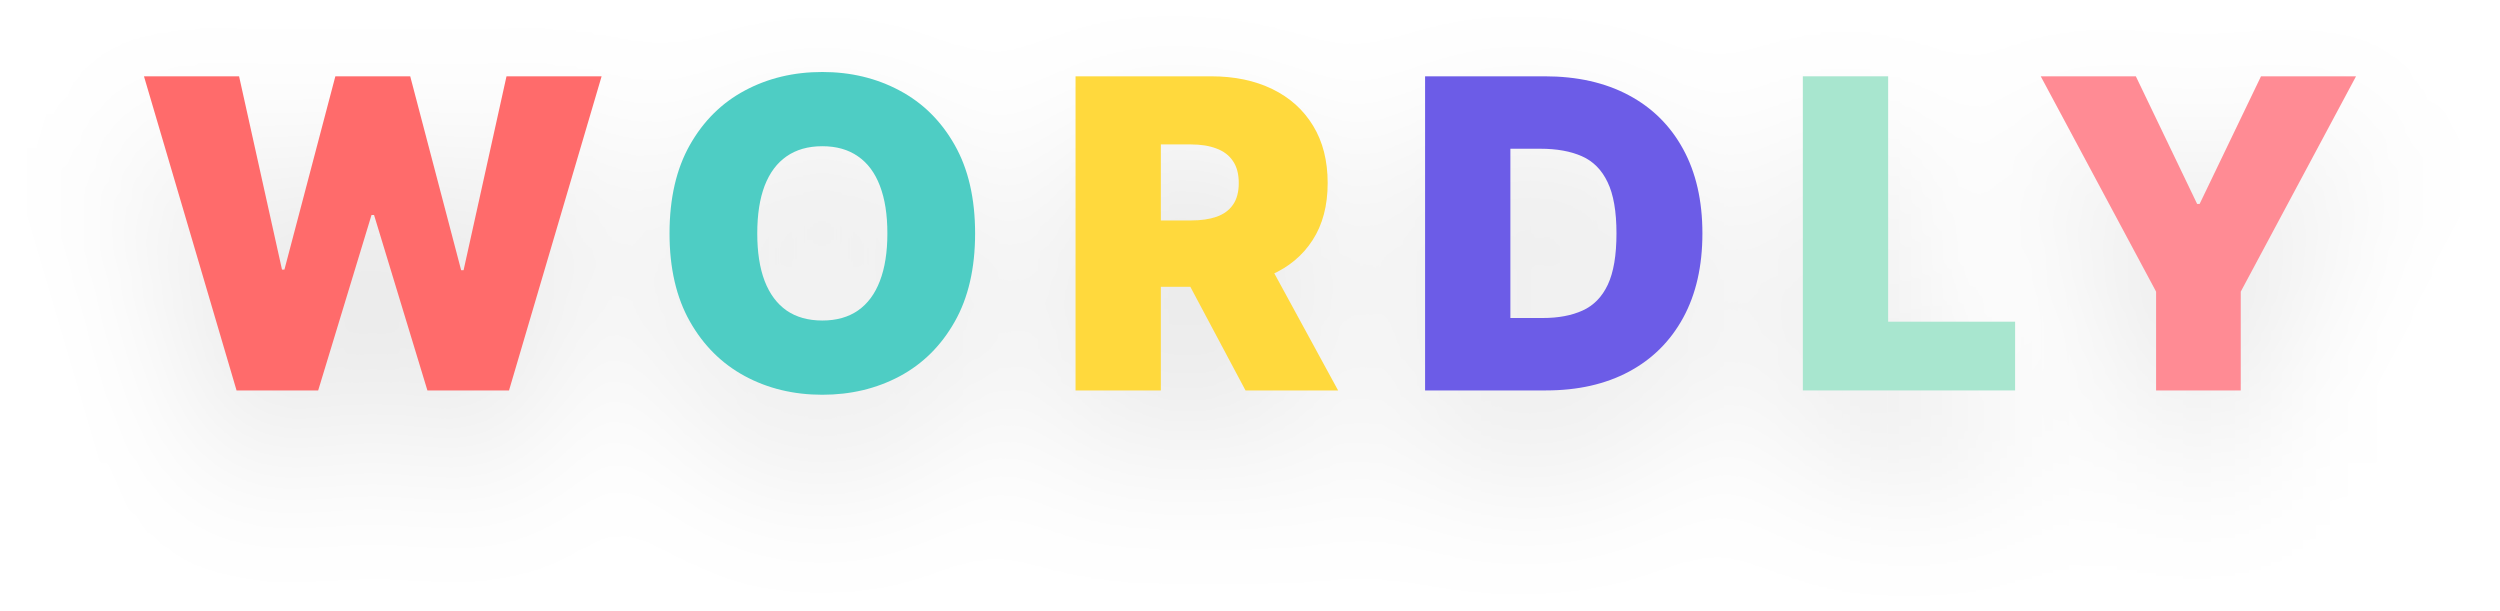
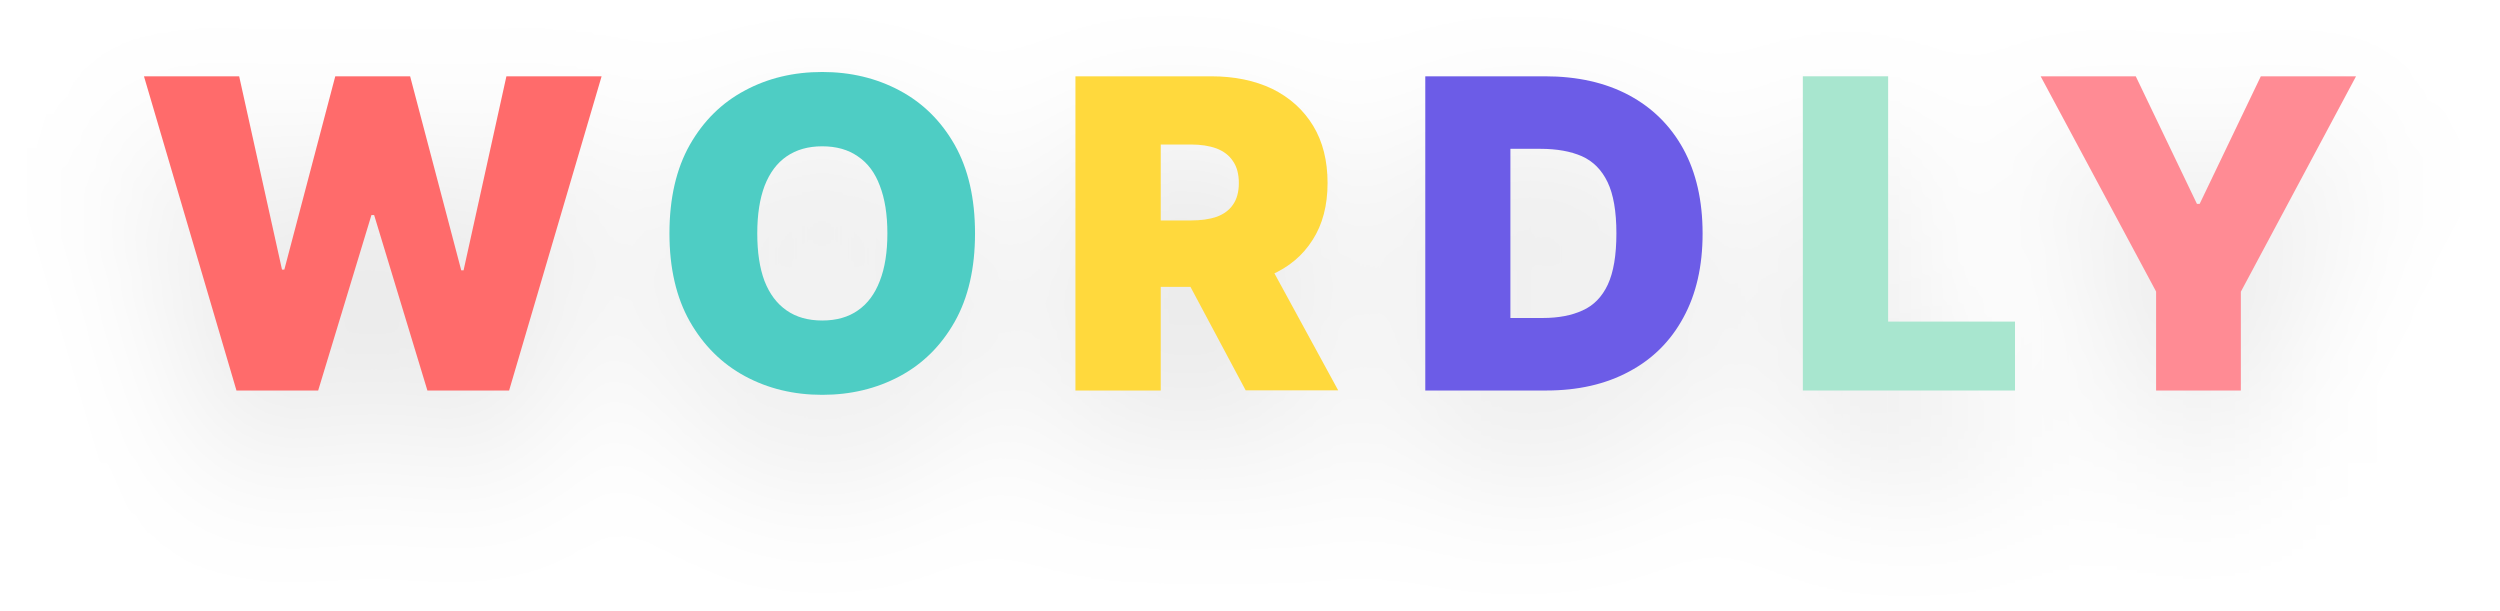
- <svg xmlns="http://www.w3.org/2000/svg" width="138.918" height="33.935" viewBox="0 0 138.918 33.935">
+ <svg xmlns="http://www.w3.org/2000/svg" width="138.92" height="33.94">
  <defs>
-     <filter id="filter3917682736" filterUnits="userSpaceOnUse" color-interpolation-filters="sRGB">
+     <filter id="a" color-interpolation-filters="sRGB" filterUnits="userSpaceOnUse">
      <feComponentTransfer in="SourceAlpha" result="componentTransfer6633920030">
-         <feFuncR type="linear" slope="0" intercept="0" />
-         <feFuncG type="linear" slope="0" intercept="0" />
-         <feFuncB type="linear" slope="0" intercept="0" />
-         <feFuncA type="linear" slope="10000" intercept="0" />
+         <feFuncR slope="0" type="linear" />
+         <feFuncG slope="0" type="linear" />
+         <feFuncB slope="0" type="linear" />
+         <feFuncA slope="10000" type="linear" />
      </feComponentTransfer>
      <feComponentTransfer in="componentTransfer6633920030" result="componentTransfer2921786475">
-         <feFuncA type="linear" slope="0.1" intercept="0" />
+         <feFuncA slope=".1" type="linear" />
      </feComponentTransfer>
-       <feOffset dx="0" dy="4" in="componentTransfer2921786475" result="offset5629306802" />
-       <feGaussianBlur stdDeviation="4" in="offset5629306802" result="gaussianBlur9471631357" />
+       <feOffset dy="4" in="componentTransfer2921786475" result="offset5629306802" />
+       <feGaussianBlur in="offset5629306802" result="gaussianBlur9471631357" stdDeviation="4" />
      <feMerge>
        <feMergeNode in="gaussianBlur9471631357" />
        <feMergeNode in="SourceGraphic" />
      </feMerge>
    </filter>
  </defs>
-   <g filter="url(#filter3917682736)">
-     <path transform="matrix(1 0 0 1 7.58984 -15.3047)" d="M5.555 37L0.41 19.545L5.695 19.545L8.08 30.285L8.215 30.285L11.045 19.545L15.205 19.545L18.035 30.32L18.17 30.32L20.555 19.545L25.84 19.545L20.695 37L16.16 37L13.195 27.25L13.055 27.25L10.09 37L5.555 37Z" fill-rule="nonzero" fill="rgb(255, 107, 107)" />
-     <path transform="matrix(1 0 0 1 7.58984 -15.3047)" d="M46.594 28.275Q46.594 31.188 45.458 33.185Q44.327 35.184 42.399 36.215Q40.471 37.24 38.104 37.24Q35.719 37.24 33.797 36.203Q31.876 35.166 30.745 33.168Q29.614 31.17 29.614 28.275Q29.614 25.357 30.745 23.359Q31.876 21.361 33.797 20.336Q35.719 19.305 38.104 19.305Q40.471 19.305 42.399 20.336Q44.327 21.361 45.458 23.359Q46.594 25.357 46.594 28.275ZM41.719 28.275Q41.719 26.705 41.303 25.627Q40.893 24.549 40.085 23.992Q39.282 23.43 38.104 23.43Q36.926 23.43 36.118 23.992Q35.315 24.549 34.899 25.627Q34.489 26.705 34.489 28.275Q34.489 29.84 34.899 30.918Q35.315 31.996 36.118 32.559Q36.926 33.115 38.104 33.115Q39.282 33.115 40.085 32.559Q40.893 31.996 41.303 30.918Q41.719 29.84 41.719 28.275Z" fill-rule="nonzero" fill="rgb(78, 205, 196)" />
-     <path transform="matrix(1 0 0 1 7.58984 -15.3047)" d="M52.175 37L52.175 19.545L59.71 19.545Q61.65 19.545 63.109 20.254Q64.568 20.963 65.376 22.293Q66.185 23.617 66.185 25.475Q66.185 27.35 65.353 28.639Q64.527 29.928 63.027 30.584Q61.532 31.24 59.54 31.24L55.04 31.24L55.04 27.555L58.585 27.555Q59.417 27.555 60.009 27.35Q60.607 27.139 60.923 26.682Q61.245 26.219 61.245 25.475Q61.245 24.725 60.923 24.256Q60.607 23.781 60.009 23.559Q59.417 23.33 58.585 23.33L56.915 23.33L56.915 37L52.175 37ZM62.4 28.99L66.765 37L61.62 37L57.355 28.99L62.4 28.99Z" fill-rule="nonzero" fill="rgb(255, 217, 61)" />
-     <path transform="matrix(1 0 0 1 7.58984 -15.3047)" d="M78.313 37L71.598 37L71.598 19.545L78.248 19.545Q80.938 19.545 82.901 20.588Q84.869 21.631 85.936 23.588Q87.008 25.545 87.008 28.275Q87.008 31 85.942 32.957Q84.875 34.914 82.924 35.957Q80.973 37 78.313 37ZM76.338 32.975L78.143 32.975Q79.438 32.975 80.352 32.559Q81.272 32.143 81.752 31.123Q82.233 30.098 82.233 28.275Q82.233 26.447 81.74 25.428Q81.254 24.402 80.311 23.986Q79.373 23.57 78.008 23.57L76.338 23.57L76.338 32.975Z" fill-rule="nonzero" fill="rgb(108, 92, 231)" />
-     <path transform="matrix(1 0 0 1 7.58984 -15.3047)" d="M92.589 37L92.589 19.545L97.329 19.545L97.329 33.18L104.384 33.18L104.384 37L92.589 37Z" fill-rule="nonzero" fill="rgb(168, 230, 207)" />
-     <path transform="matrix(1 0 0 1 7.58984 -15.3047)" d="M105.808 19.545L111.093 19.545L114.498 26.635L114.638 26.635L118.048 19.545L123.328 19.545L116.923 31.51L116.923 37L112.218 37L112.218 31.51L105.808 19.545Z" fill-rule="nonzero" fill="rgb(255, 139, 148)" />
+   <g filter="url(#a)">
+     <path fill="#FF6B6B" d="M13.14 21.7 8 4.24h5.29l2.38 10.74h.13l2.83-10.74h4.16l2.84 10.78h.13l2.38-10.78h5.29L28.29 21.7h-4.54l-2.96-9.75h-.15l-2.96 9.75h-4.54Z" />
+     <path fill="#4ECDC4" d="M54.18 12.97q0 2.91-1.13 4.91t-3.06 3.03q-1.93 1.03-4.3 1.03-2.38 0-4.3-1.04t-3.06-3.04q-1.13-2-1.13-4.89 0-2.92 1.13-4.92 1.14-2 3.06-3.02Q43.3 4 45.69 4q2.37 0 4.3 1.03 1.93 1.03 3.06 3.02 1.13 2 1.13 4.92Zm-4.87 0q0-1.57-.42-2.65-.4-1.08-1.22-1.63-.8-.56-1.98-.56-1.17 0-1.98.56-.8.55-1.22 1.63-.41 1.08-.41 2.65 0 1.57.4 2.64.42 1.08 1.23 1.64.8.56 1.98.56t1.98-.56q.81-.56 1.22-1.64.42-1.07.42-2.64Z" />
+     <path fill="#FFD93D" d="M59.76 21.7V4.24h7.54q1.94 0 3.4.7 1.46.72 2.27 2.05.8 1.32.8 3.18 0 1.87-.83 3.16-.82 1.3-2.32 1.95-1.5.66-3.49.66h-4.5v-3.69h3.55q.83 0 1.42-.2.6-.22.91-.67.33-.47.33-1.21 0-.75-.33-1.22-.31-.47-.91-.7-.6-.22-1.42-.22H64.5V21.7h-4.75ZM70 13.69l4.36 8h-5.14l-4.27-8H70Z" />
+     <path fill="#6C5CE7" d="M85.9 21.7H79.2V4.24h6.65q2.69 0 4.65 1.04 1.97 1.05 3.04 3 1.07 1.96 1.07 4.7 0 2.72-1.07 4.67-1.06 1.96-3.02 3-1.95 1.05-4.6 1.05Zm-1.97-4.03h1.8q1.3 0 2.21-.42.92-.41 1.4-1.43.48-1.03.48-2.85 0-1.83-.49-2.85T87.9 8.68q-.94-.41-2.3-.41h-1.67v9.4Z" />
+     <path fill="#A8E6CF" d="M100.18 21.7V4.24h4.74v13.63h7.05v3.83h-11.8Z" />
+     <path fill="#FF8B94" d="M113.4 4.24h5.28l3.4 7.09h.15l3.4-7.09h5.29l-6.4 11.97v5.49h-4.71v-5.5L113.4 4.25Z" />
  </g>
</svg>
